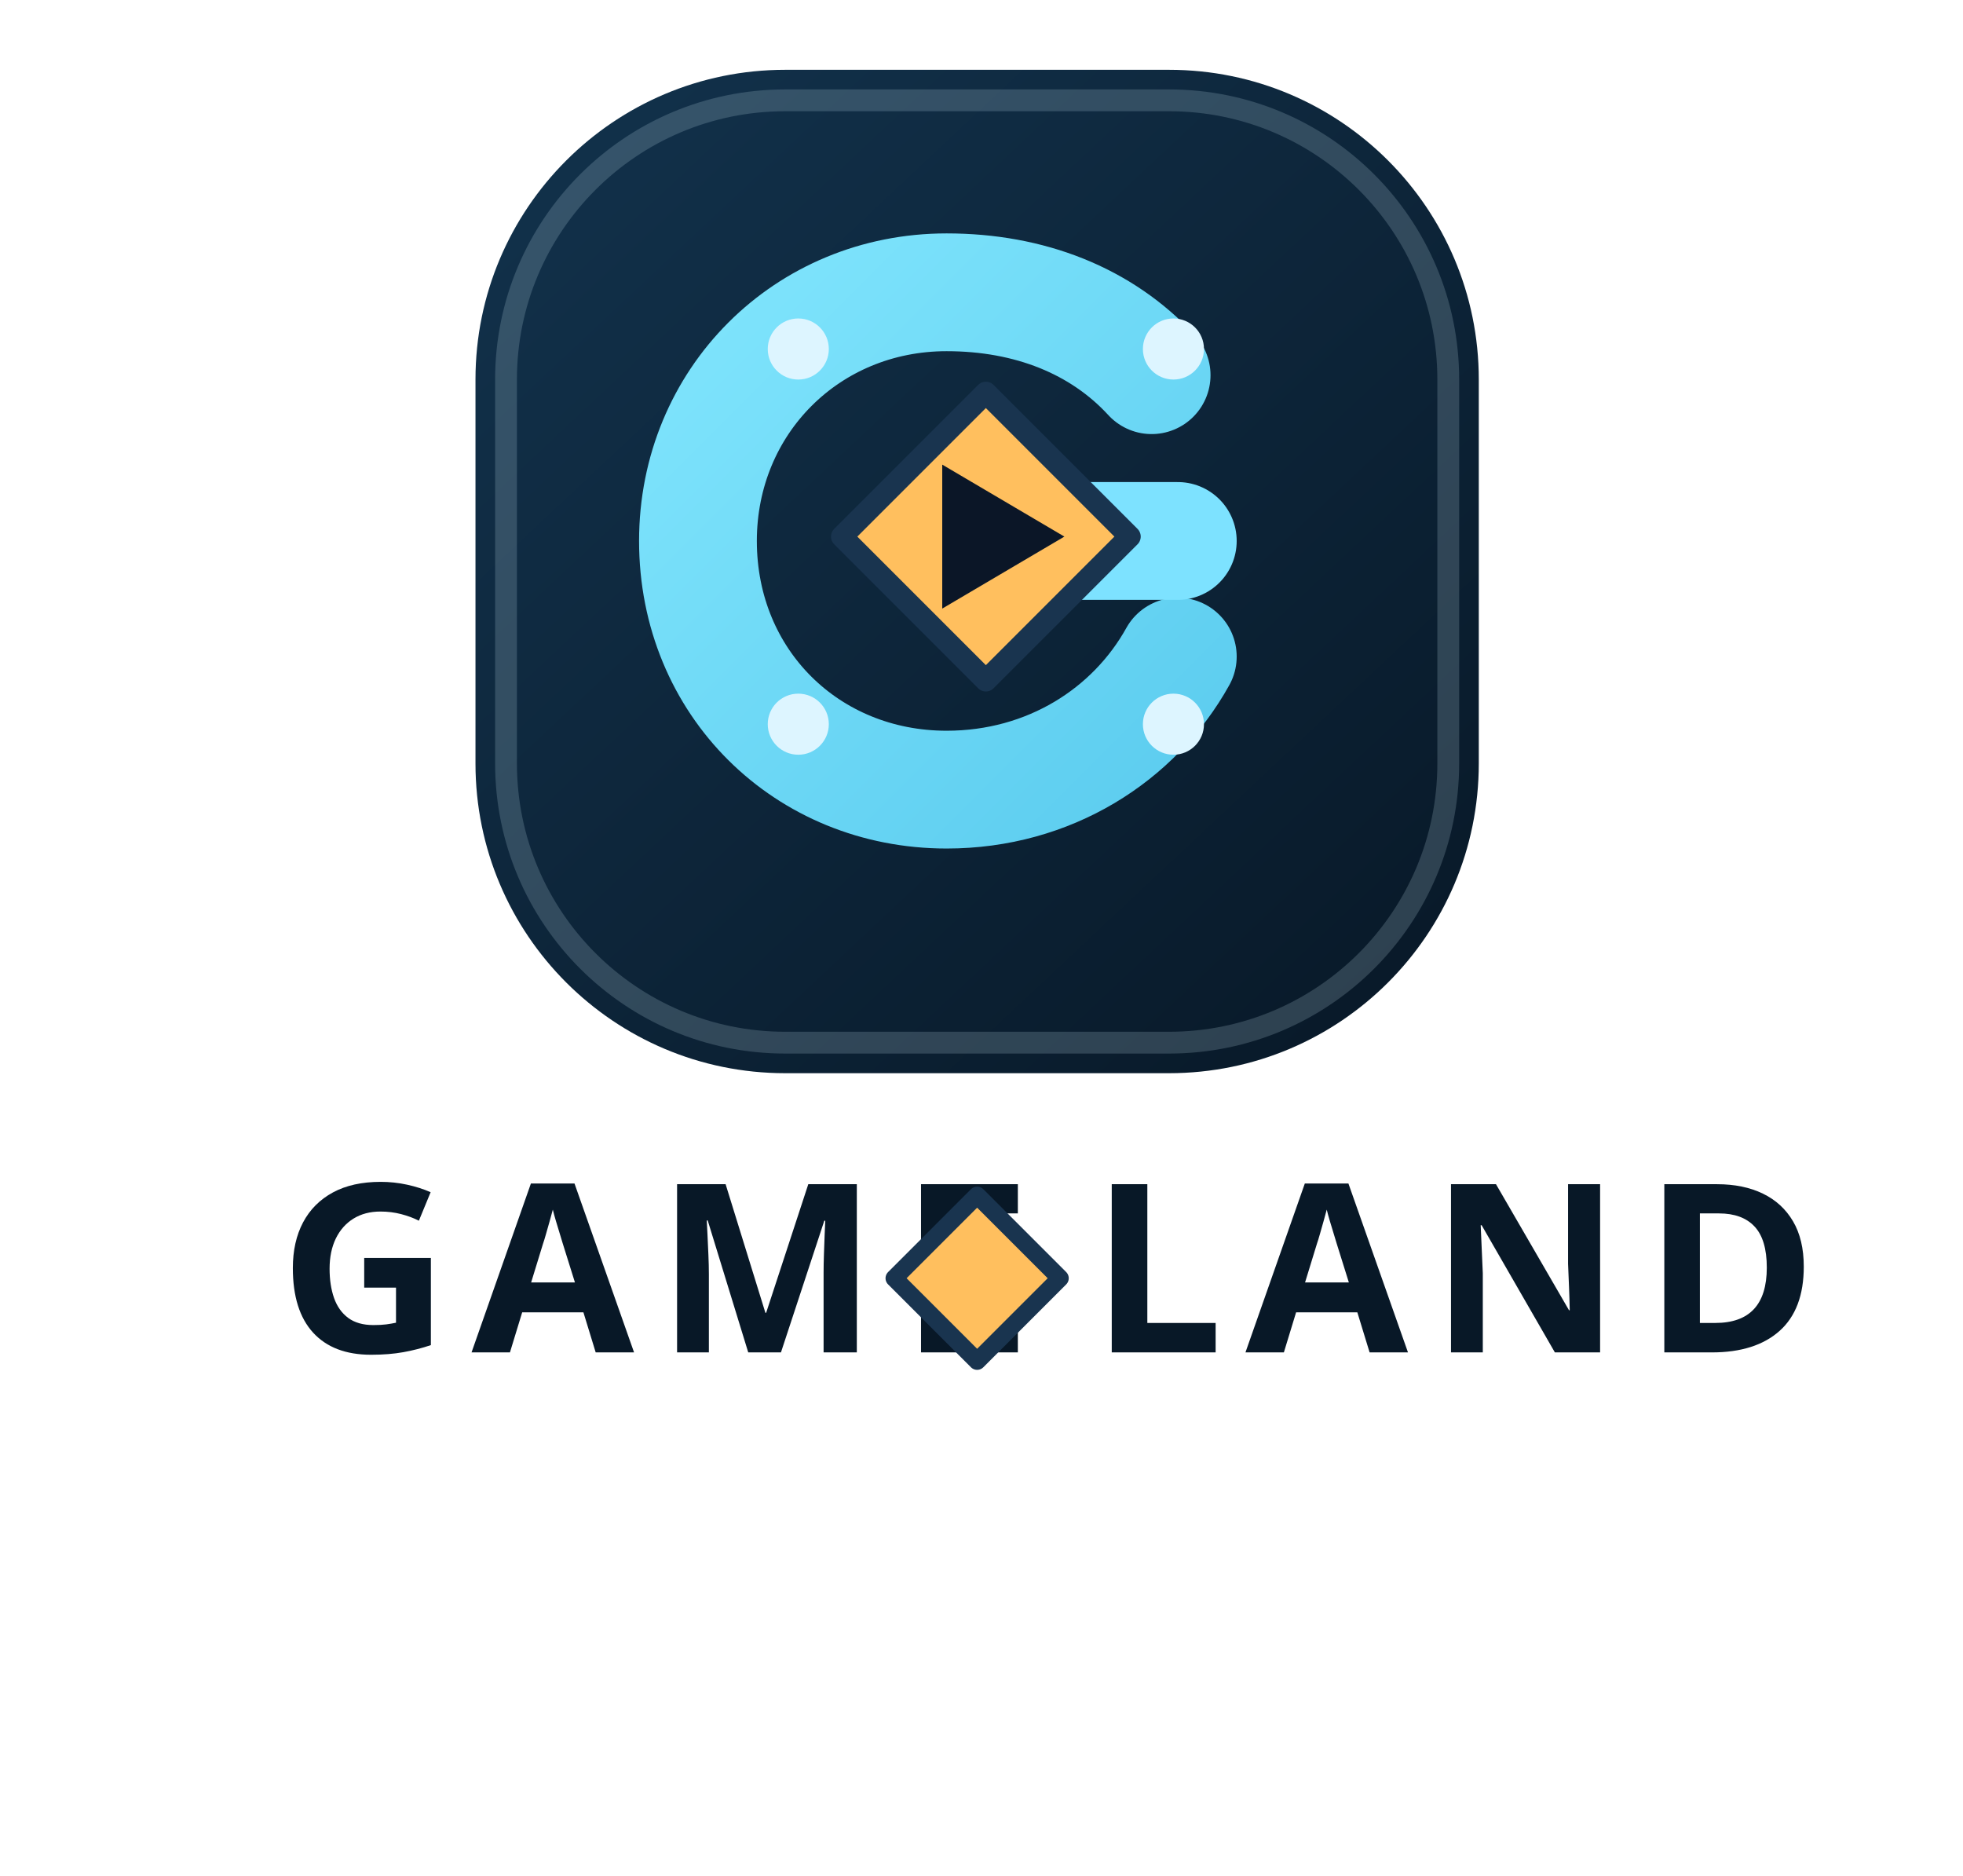
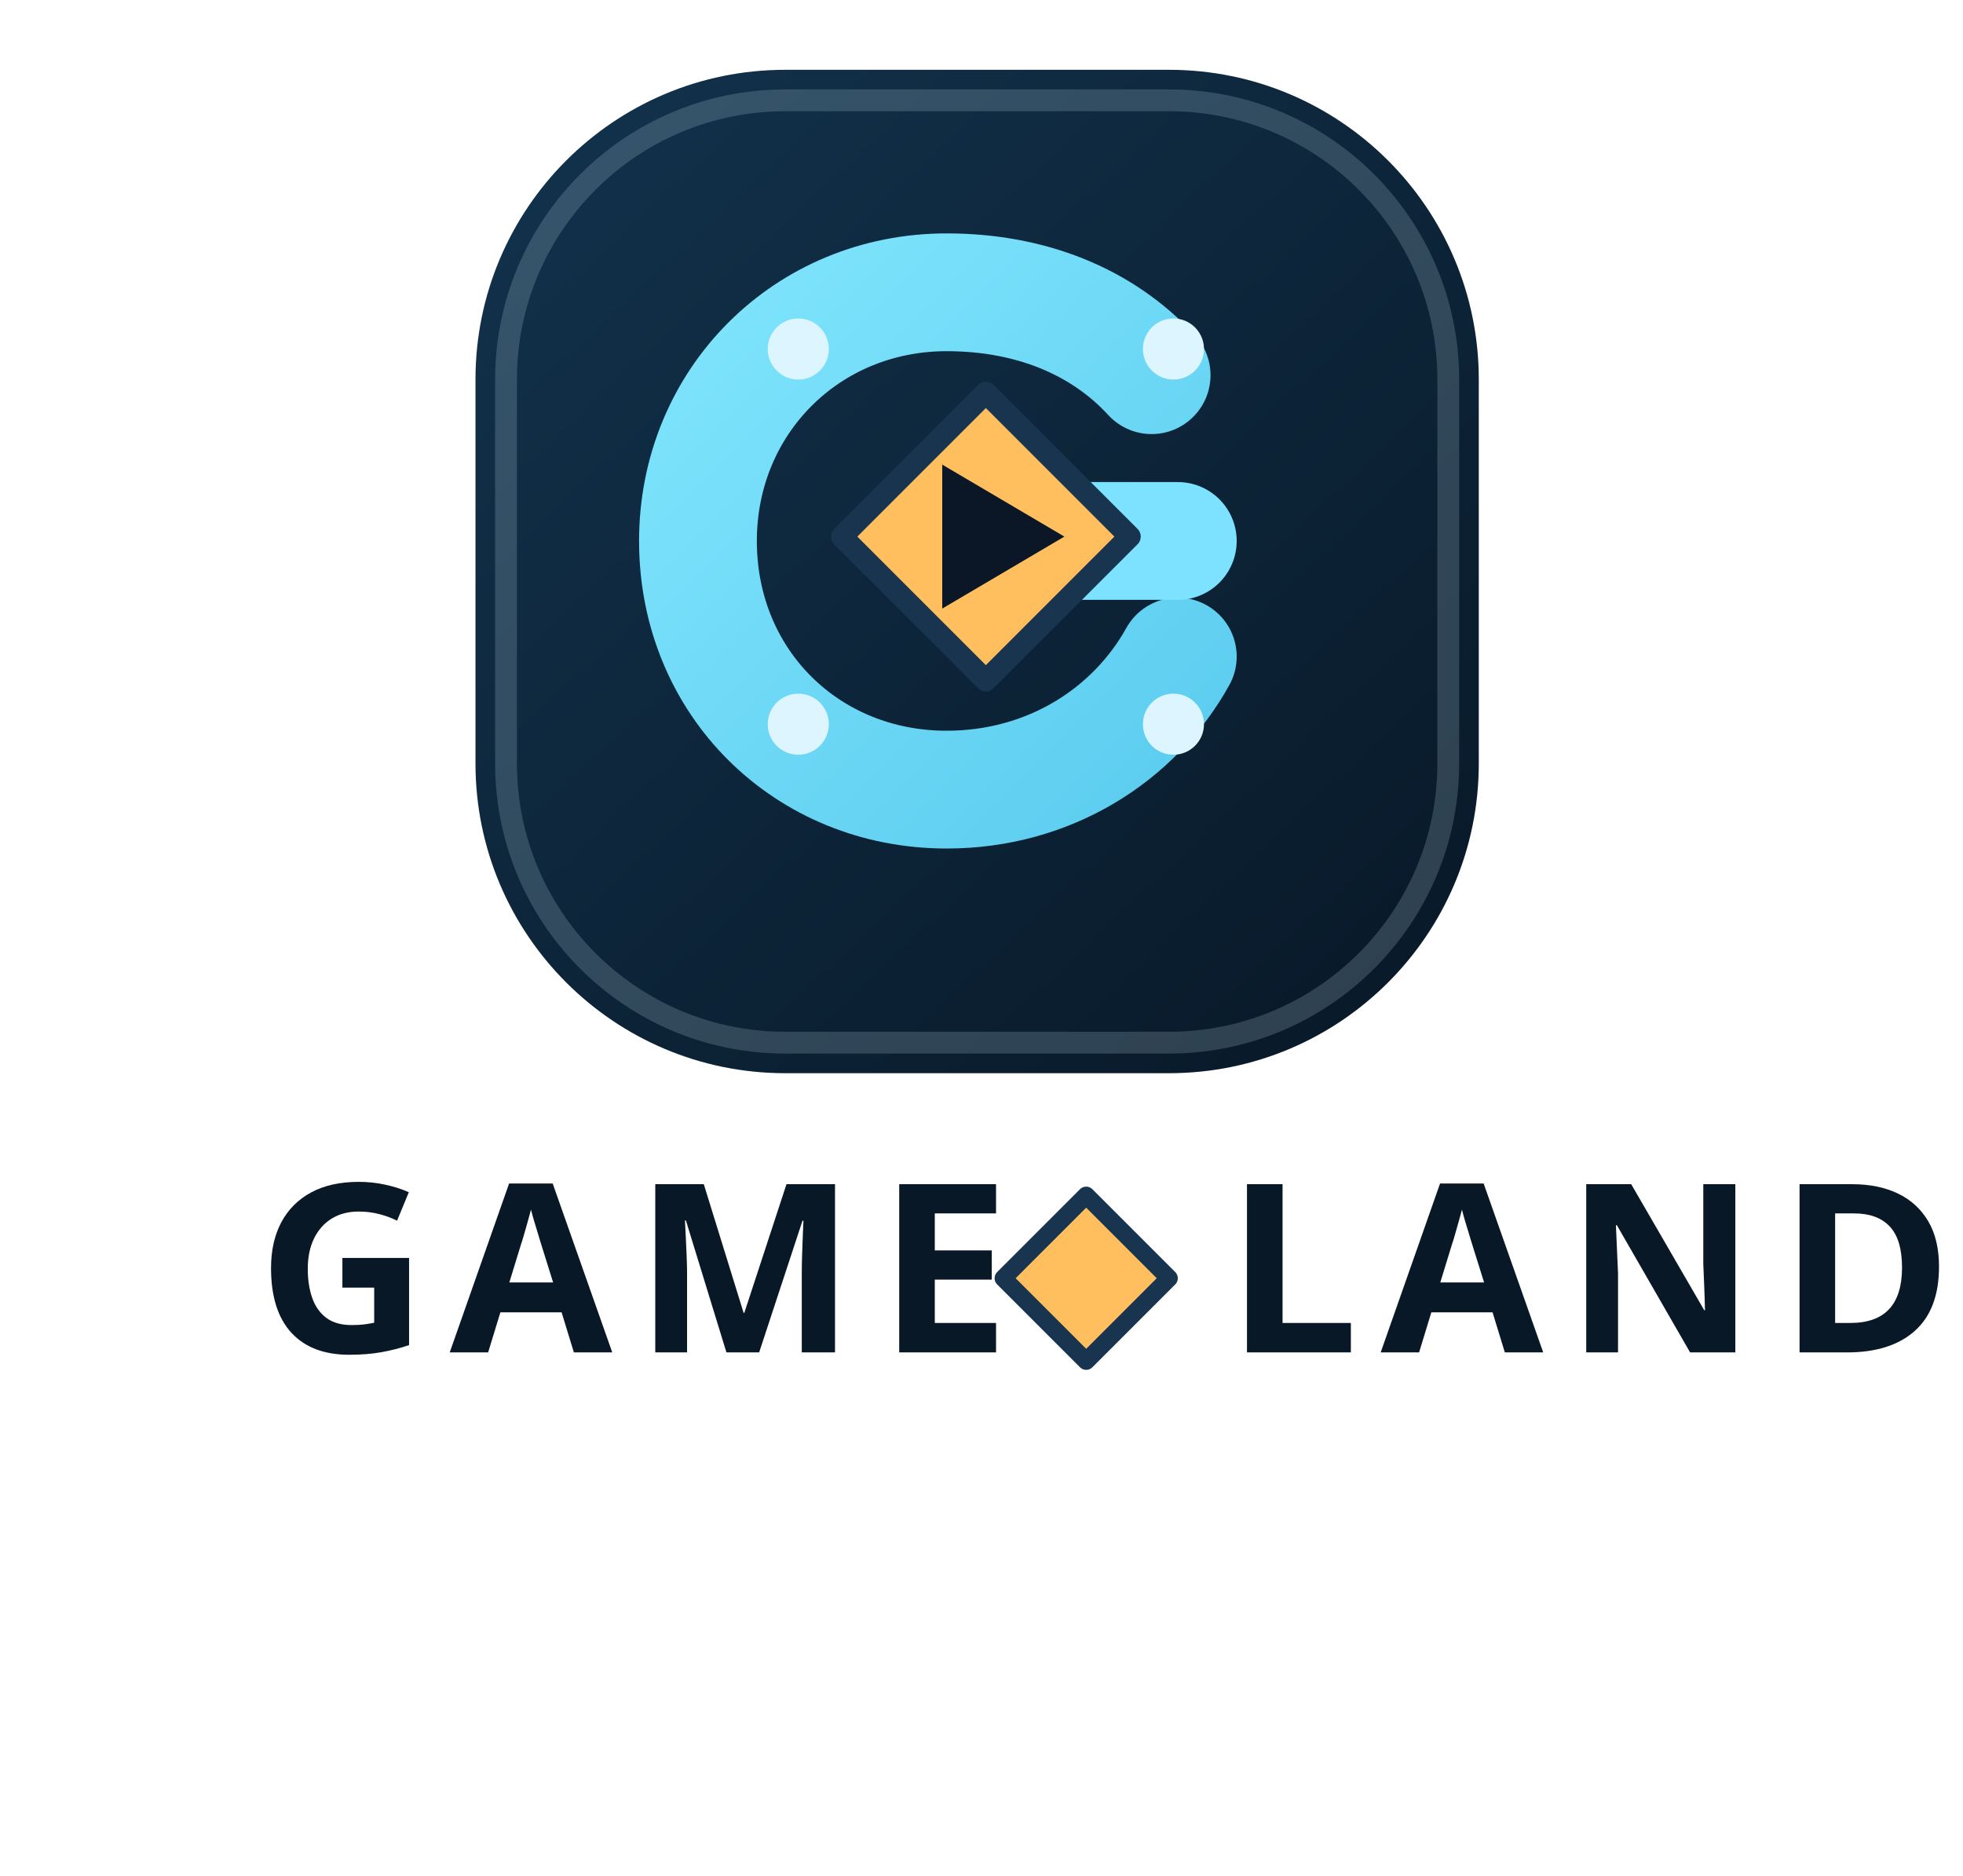
<svg xmlns="http://www.w3.org/2000/svg" width="900" height="860" viewBox="0 0 900 860" fill="none" role="img" aria-labelledby="title desc">
  <defs>
    <linearGradient id="primary-chip-dark" x1="250" y1="24" x2="676" y2="478" gradientUnits="userSpaceOnUse">
      <stop offset="0%" stop-color="#12324C" />
      <stop offset="100%" stop-color="#081827" />
    </linearGradient>
    <linearGradient id="primary-glow-dark" x1="286" y1="76" x2="612" y2="402" gradientUnits="userSpaceOnUse">
      <stop offset="0%" stop-color="#86E9FF" />
      <stop offset="100%" stop-color="#54C7EC" />
    </linearGradient>
  </defs>
  <rect x="218" y="32" width="460" height="460" rx="142" fill="url(#primary-chip-dark)" />
  <rect x="232" y="46" width="432" height="432" rx="128" fill="none" stroke="#DDF5FF" stroke-opacity="0.18" stroke-width="10" />
  <path d="M528 172 C505 147 472 134 434 134 C370 134 320 184 320 248 C320 313 370 362 434 362 C481 362 520 337 540 301" fill="none" stroke="url(#primary-glow-dark)" stroke-width="54" stroke-linecap="round" stroke-linejoin="round" />
  <path d="M434 248 H540" fill="none" stroke="#7DE2FF" stroke-width="54" stroke-linecap="round" />
  <circle cx="366" cy="160" r="14" fill="#DDF5FF" />
  <circle cx="538" cy="160" r="14" fill="#DDF5FF" />
  <circle cx="366" cy="332" r="14" fill="#DDF5FF" />
  <circle cx="538" cy="332" r="14" fill="#DDF5FF" />
  <path d="M452 180 L518 246 L452 312 L386 246 Z" fill="#FFBF5E" stroke="#19344F" stroke-width="10" stroke-linejoin="round" />
  <path d="M432 213 L488 246 L432 279 Z" fill="#0B1627" />
  <g fill="#081827" font-family="Trebuchet MS, Segoe UI, sans-serif" font-size="108" font-weight="700" letter-spacing="10">
-     <text x="128" y="620">GAME</text>
-     <text x="500" y="620">LAND</text>
+     <text x="118" y="620">GAME</text>
+     <text x="562" y="620">LAND</text>
  </g>
-   <path d="M448 548 L486 586 L448 624 L410 586 Z" fill="#FFBF5E" stroke="#19344F" stroke-width="8" stroke-linejoin="round" />
+   <path d="M498 548 L536 586 L498 624 L460 586 Z" fill="#FFBF5E" stroke="#19344F" stroke-width="8" stroke-linejoin="round" />
</svg>
